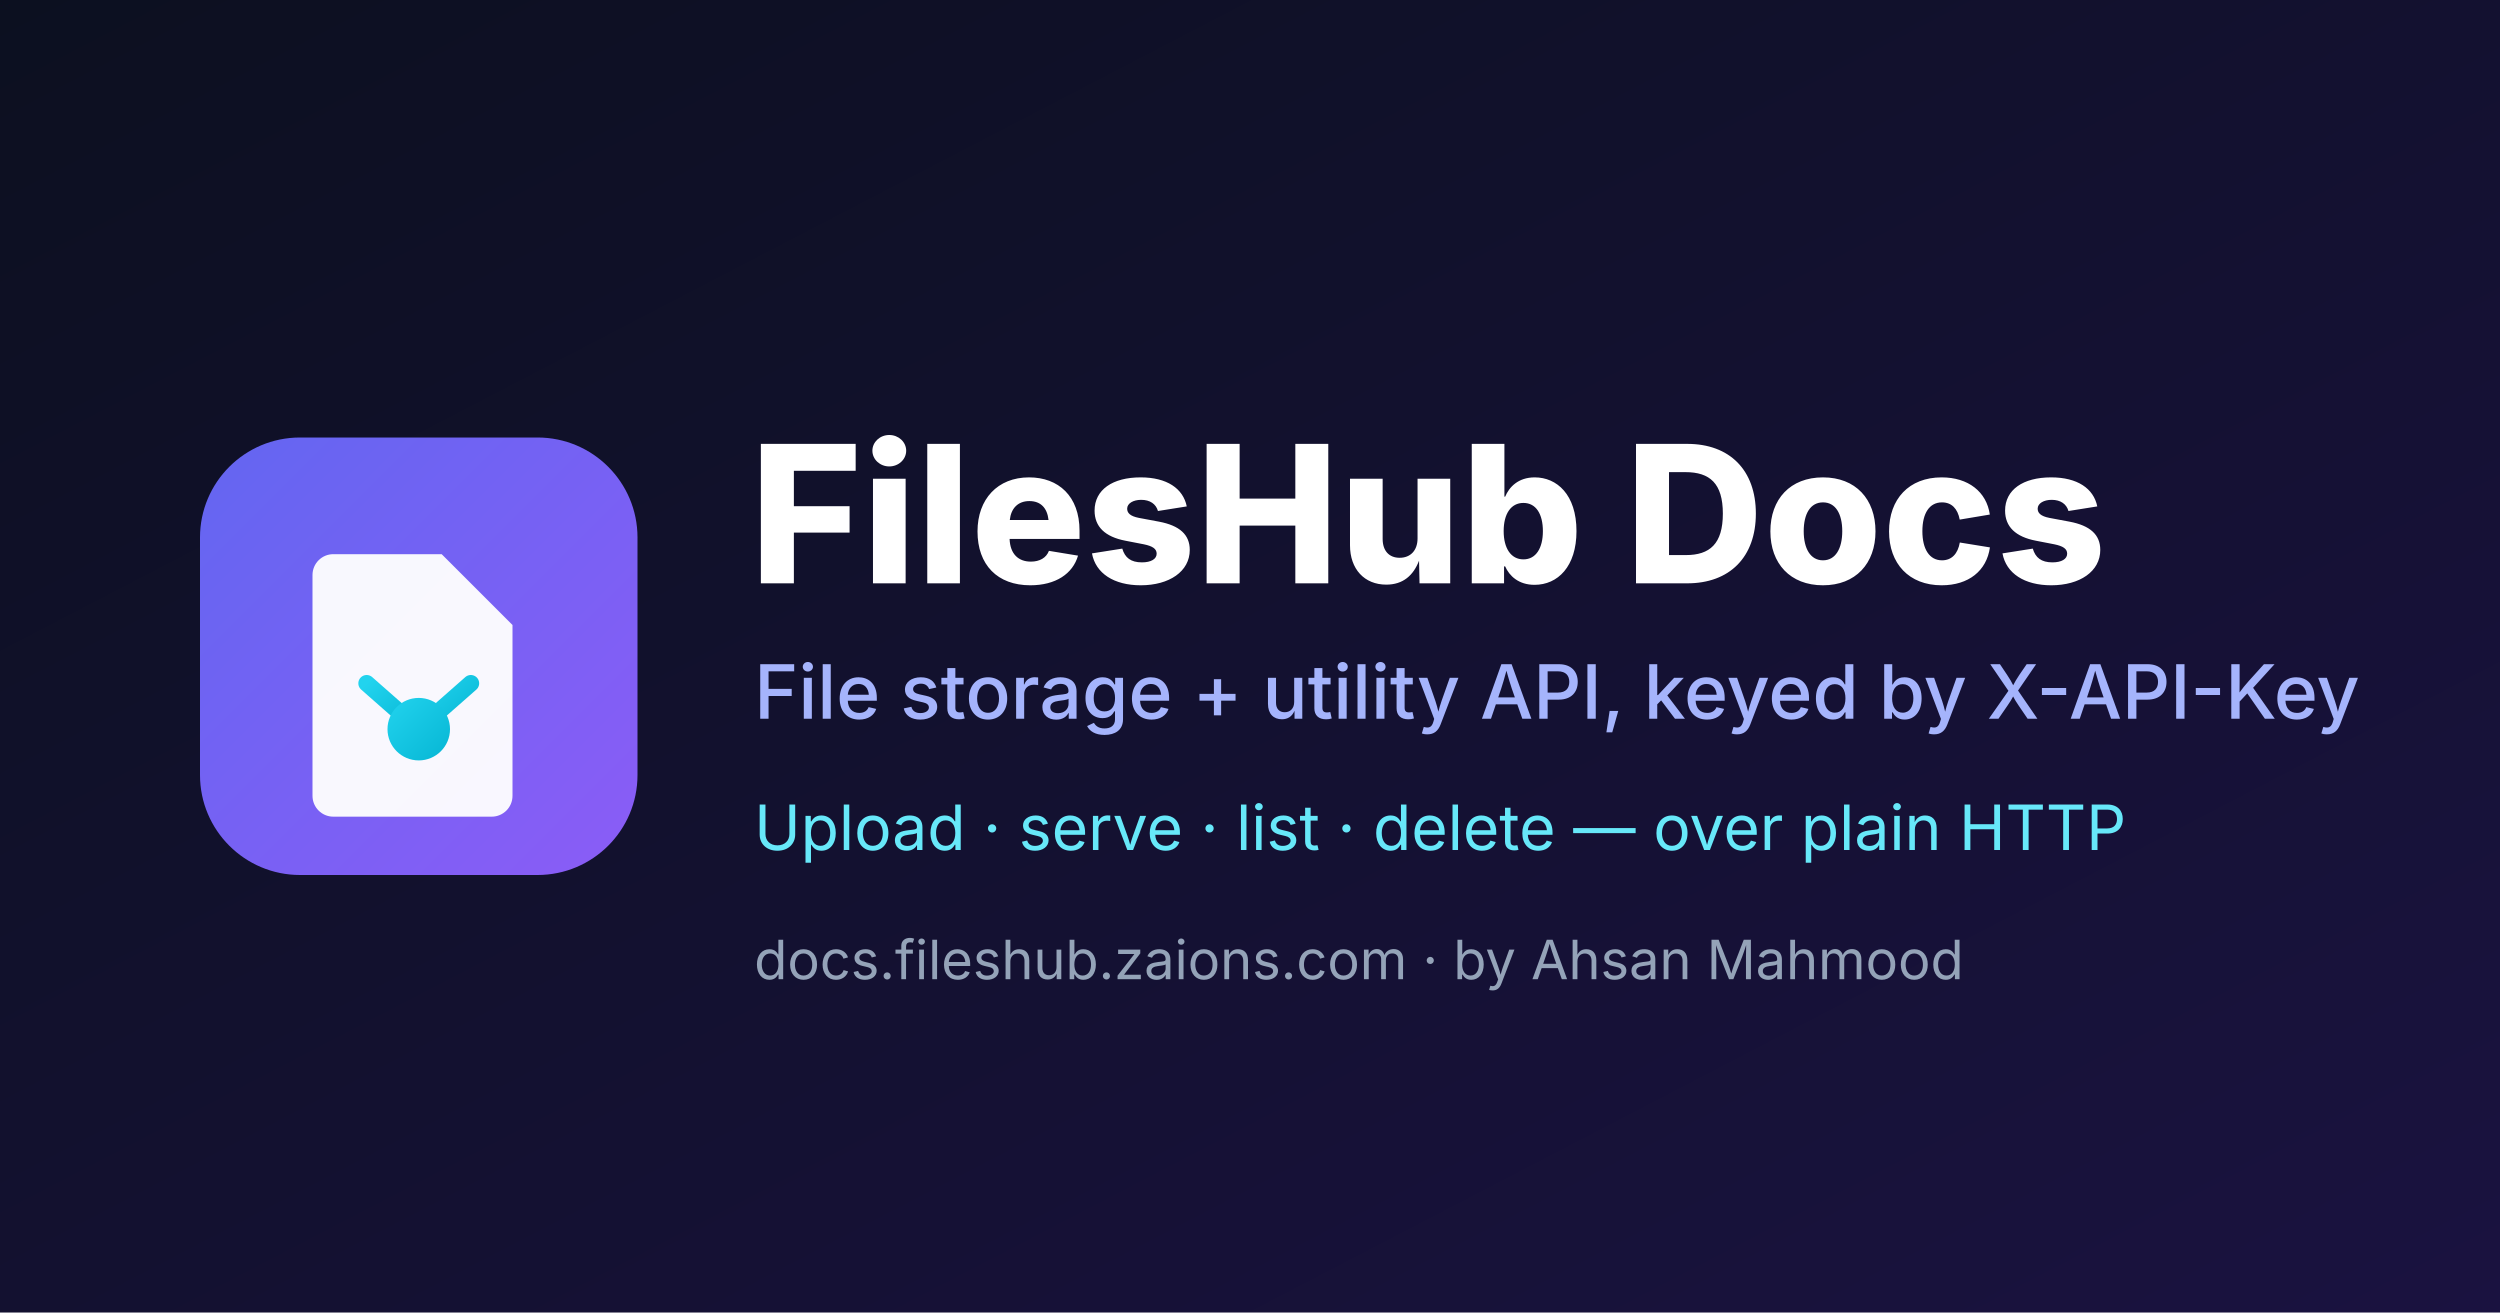
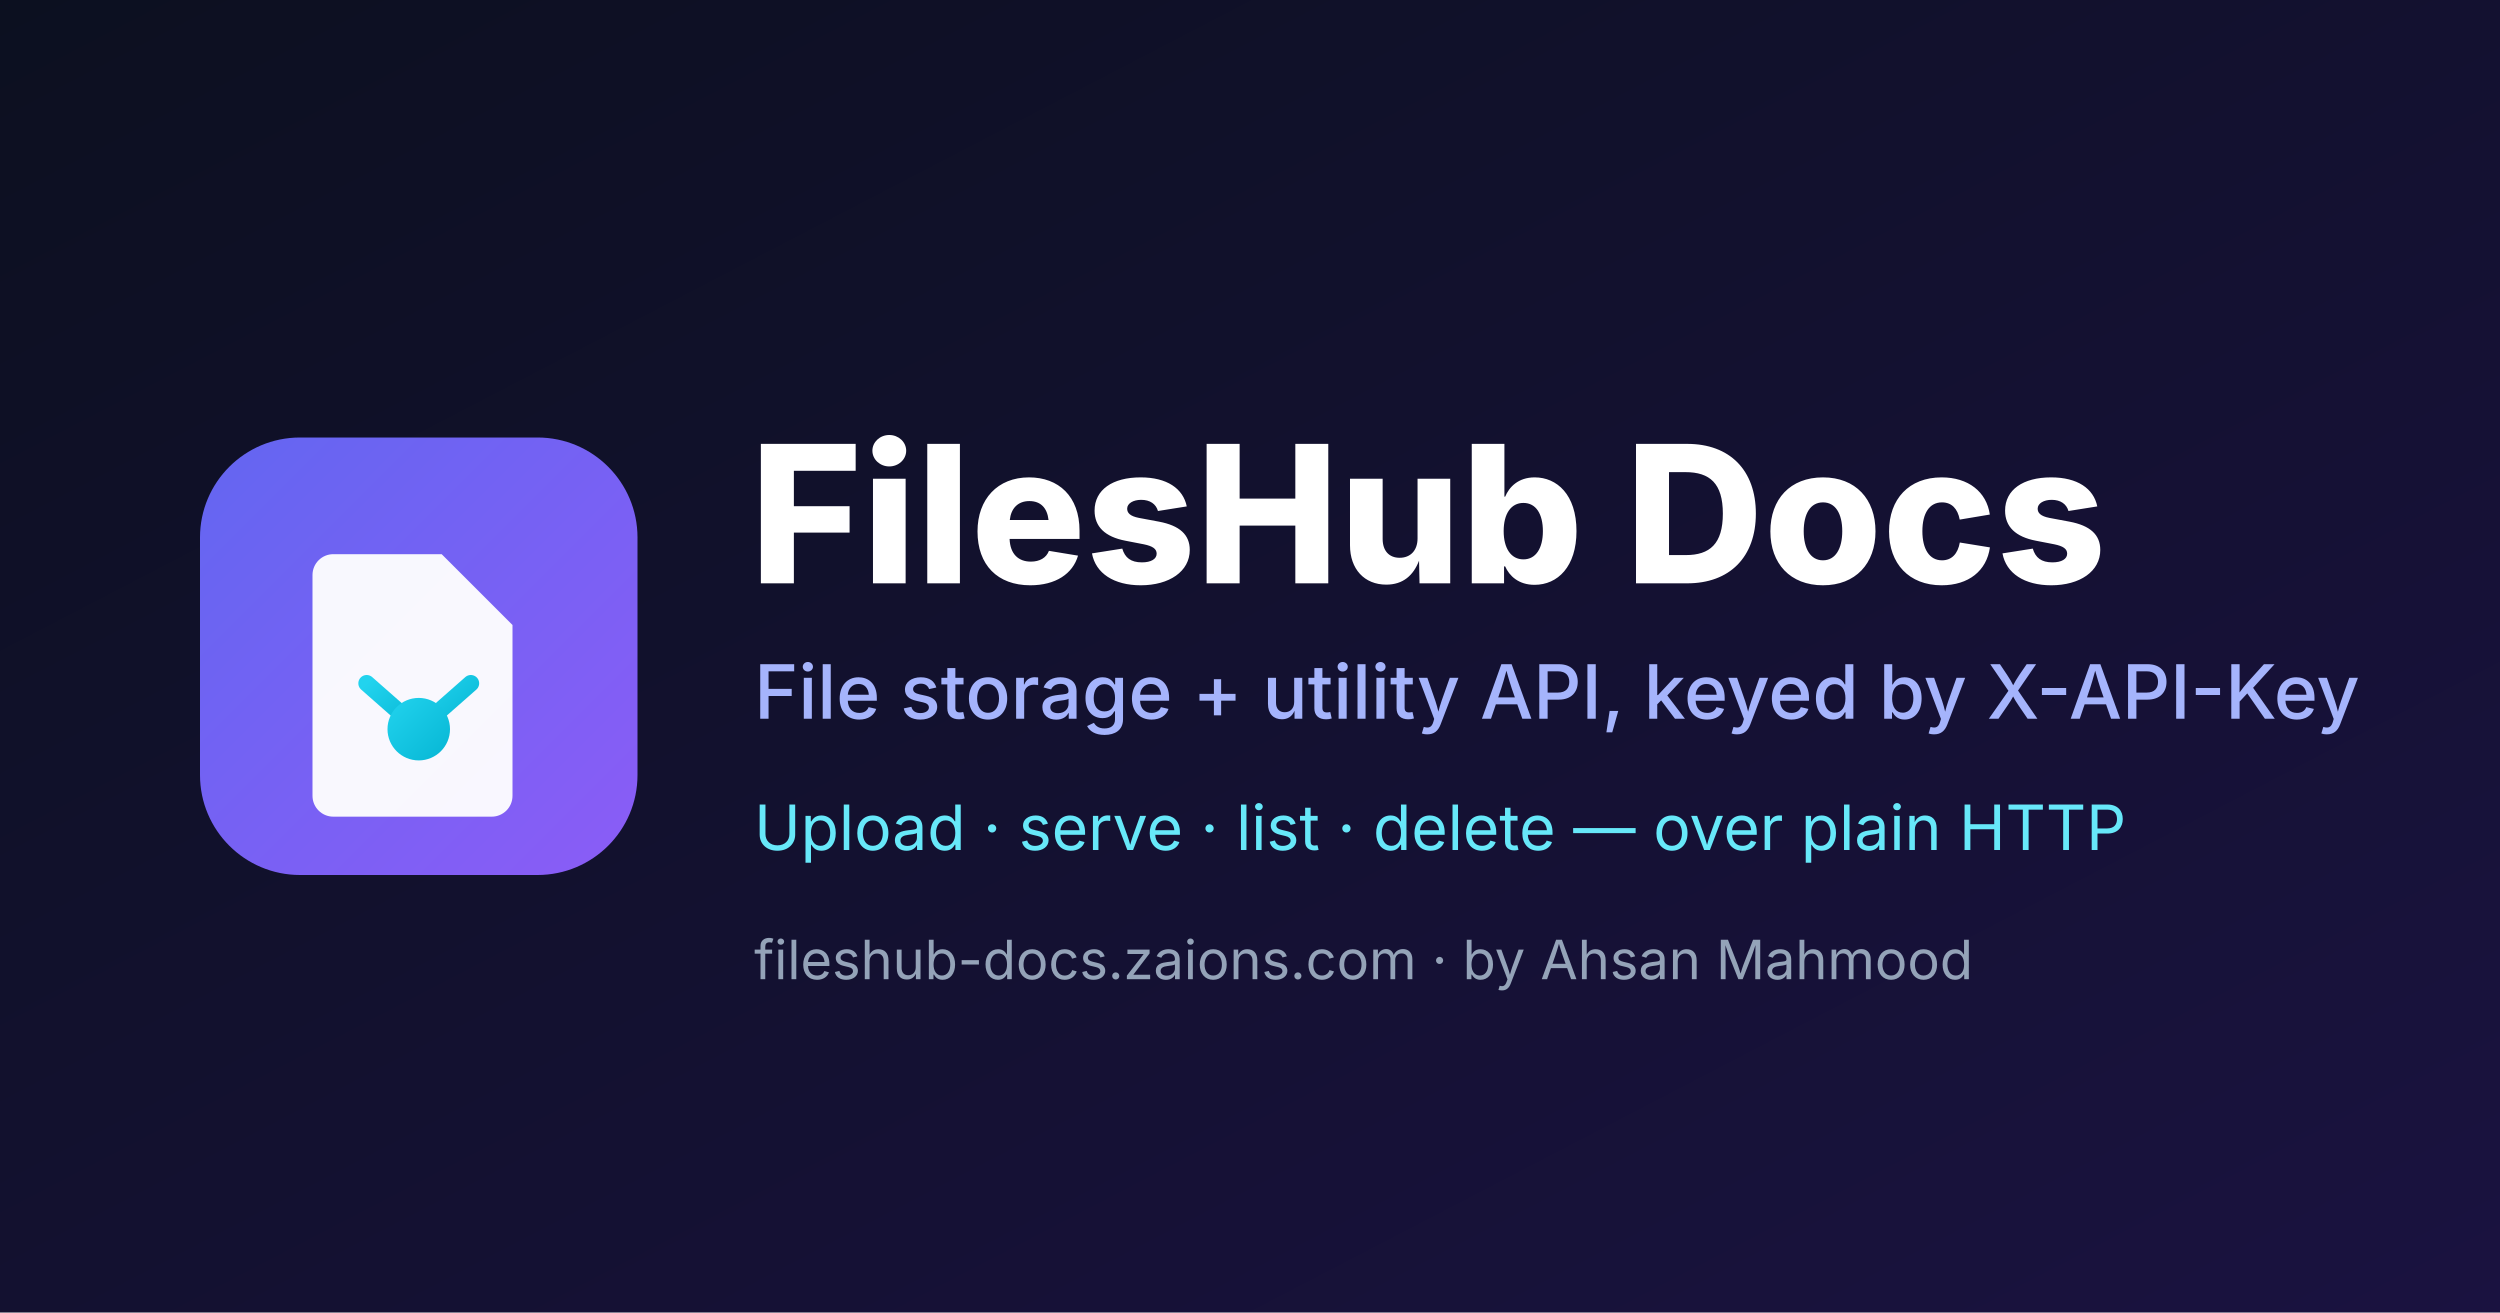
<svg xmlns="http://www.w3.org/2000/svg" viewBox="0 0 1200 630" role="img" aria-label="FilesHub Docs social card">
  <defs>
    <linearGradient id="sc-bg" x1="0" y1="0" x2="1" y2="1">
      <stop offset="0" stop-color="#0c1020" />
      <stop offset="1" stop-color="#1a1240" />
    </linearGradient>
    <linearGradient id="sc-grad" x1="0" y1="0" x2="1" y2="1">
      <stop offset="0" stop-color="#6366f1" />
      <stop offset="1" stop-color="#8b5cf6" />
    </linearGradient>
    <linearGradient id="sc-hub" x1="0" y1="0" x2="1" y2="1">
      <stop offset="0" stop-color="#22d3ee" />
      <stop offset="1" stop-color="#06b6d4" />
    </linearGradient>
  </defs>
  <rect width="1200" height="630" fill="url(#sc-bg)" />
  <g transform="translate(96 210)">
    <rect x="0" y="0" width="210" height="210" rx="48" fill="url(#sc-grad)" />
    <path d="M64 56 h52 l34 34 v82 a10 10 0 0 1 -10 10 H64 a10 10 0 0 1 -10 -10 V66 a10 10 0 0 1 10 -10 z" fill="#ffffff" opacity="0.95" />
    <g stroke="url(#sc-hub)" stroke-width="8" stroke-linecap="round">
      <line x1="105" y1="140" x2="80" y2="118" />
      <line x1="105" y1="140" x2="130" y2="118" />
      <line x1="105" y1="140" x2="105" y2="166" />
    </g>
    <circle cx="105" cy="140" r="15" fill="url(#sc-hub)" />
  </g>
  <text x="360" y="280" font-family="Inter, system-ui, sans-serif" font-size="92" font-weight="800" fill="#ffffff">FilesHub Docs</text>
  <text x="362" y="345" font-family="Inter, system-ui, sans-serif" font-size="36" font-weight="500" fill="#a5b4fc">File storage + utility API, keyed by X-API-Key</text>
  <text x="362" y="408" font-family="Inter, system-ui, sans-serif" font-size="30" font-weight="400" fill="#67e8f9">Upload · serve · list · delete — over plain HTTP</text>
-   <text x="362" y="470" font-family="Inter, system-ui, sans-serif" font-size="26" font-weight="400" fill="#94a3b8">docs.fileshub.zaions.com  ·  by Ahsan Mahmood</text>
+   <text x="362" y="470" font-family="Inter, system-ui, sans-serif" font-size="26" font-weight="400" fill="#94a3b8">fileshub-docs.zaions.com  ·  by Ahsan Mahmood</text>
</svg>
